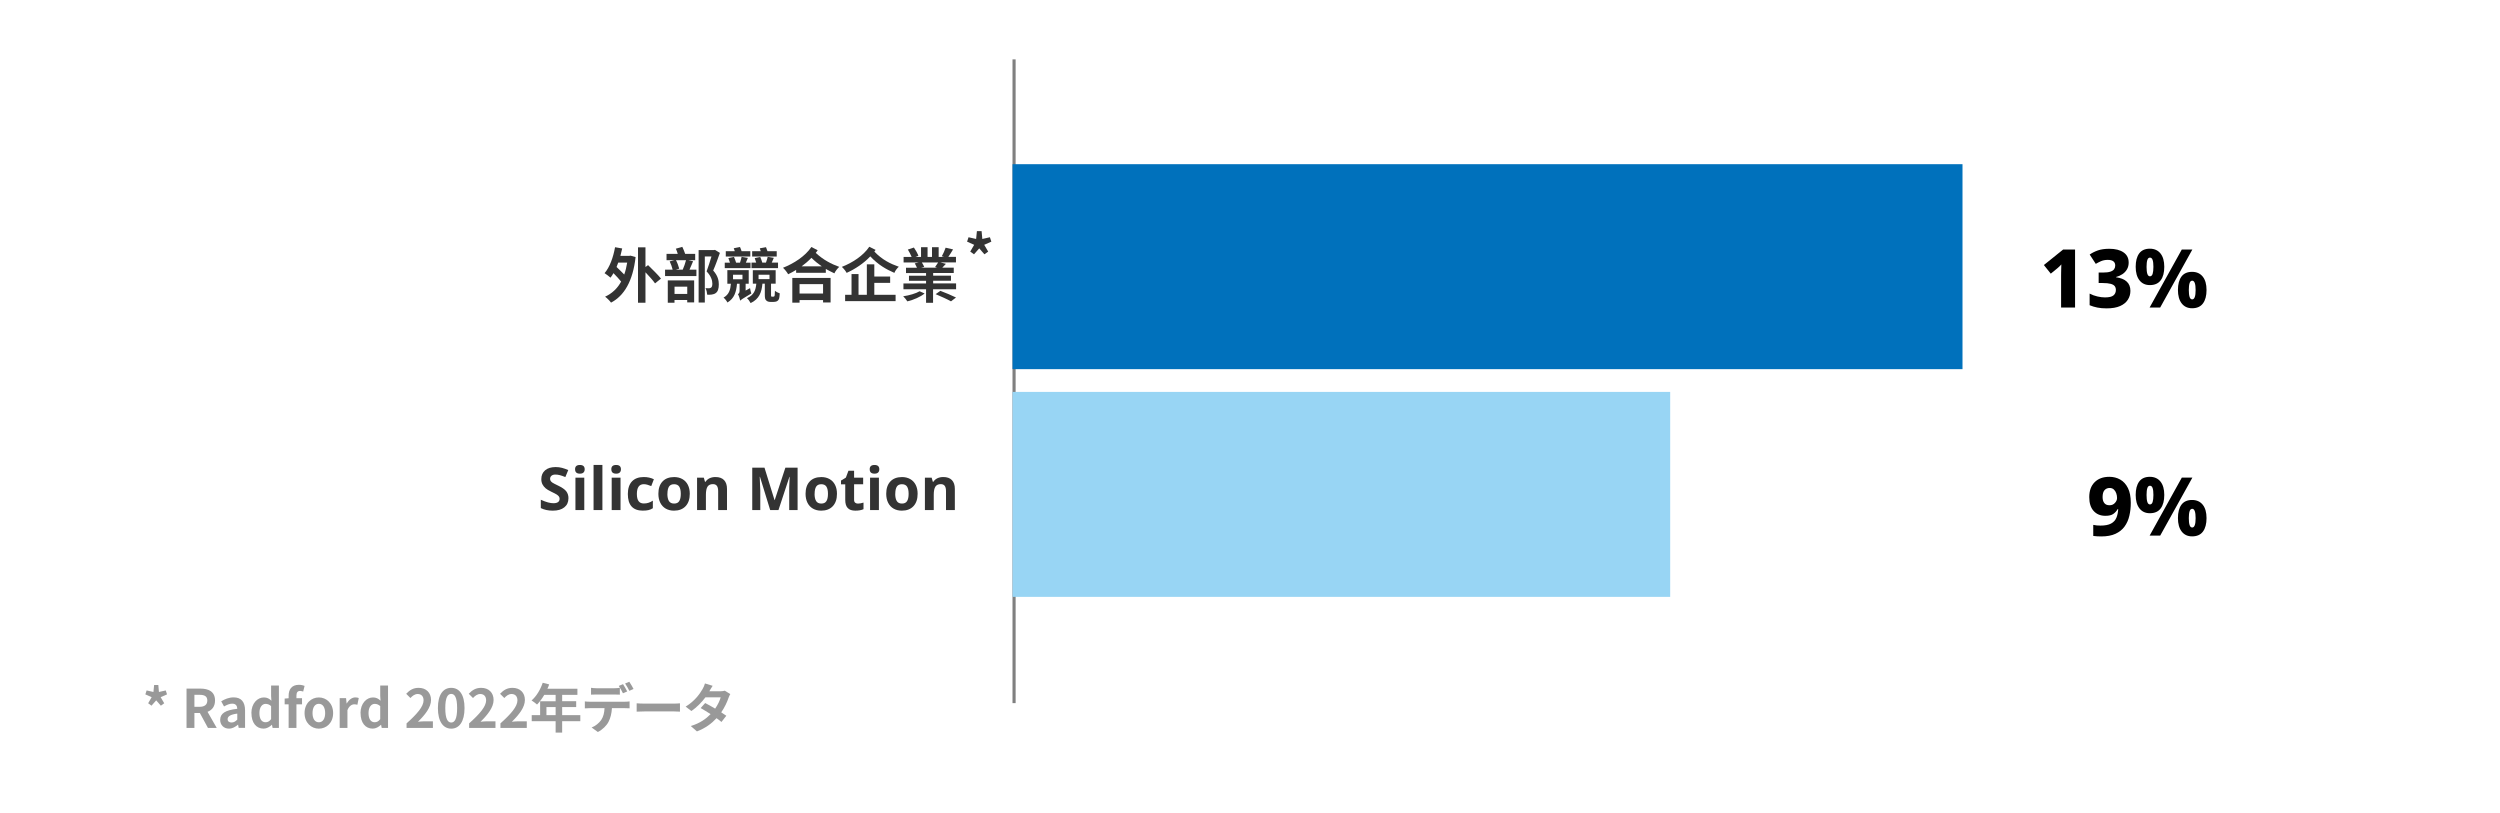
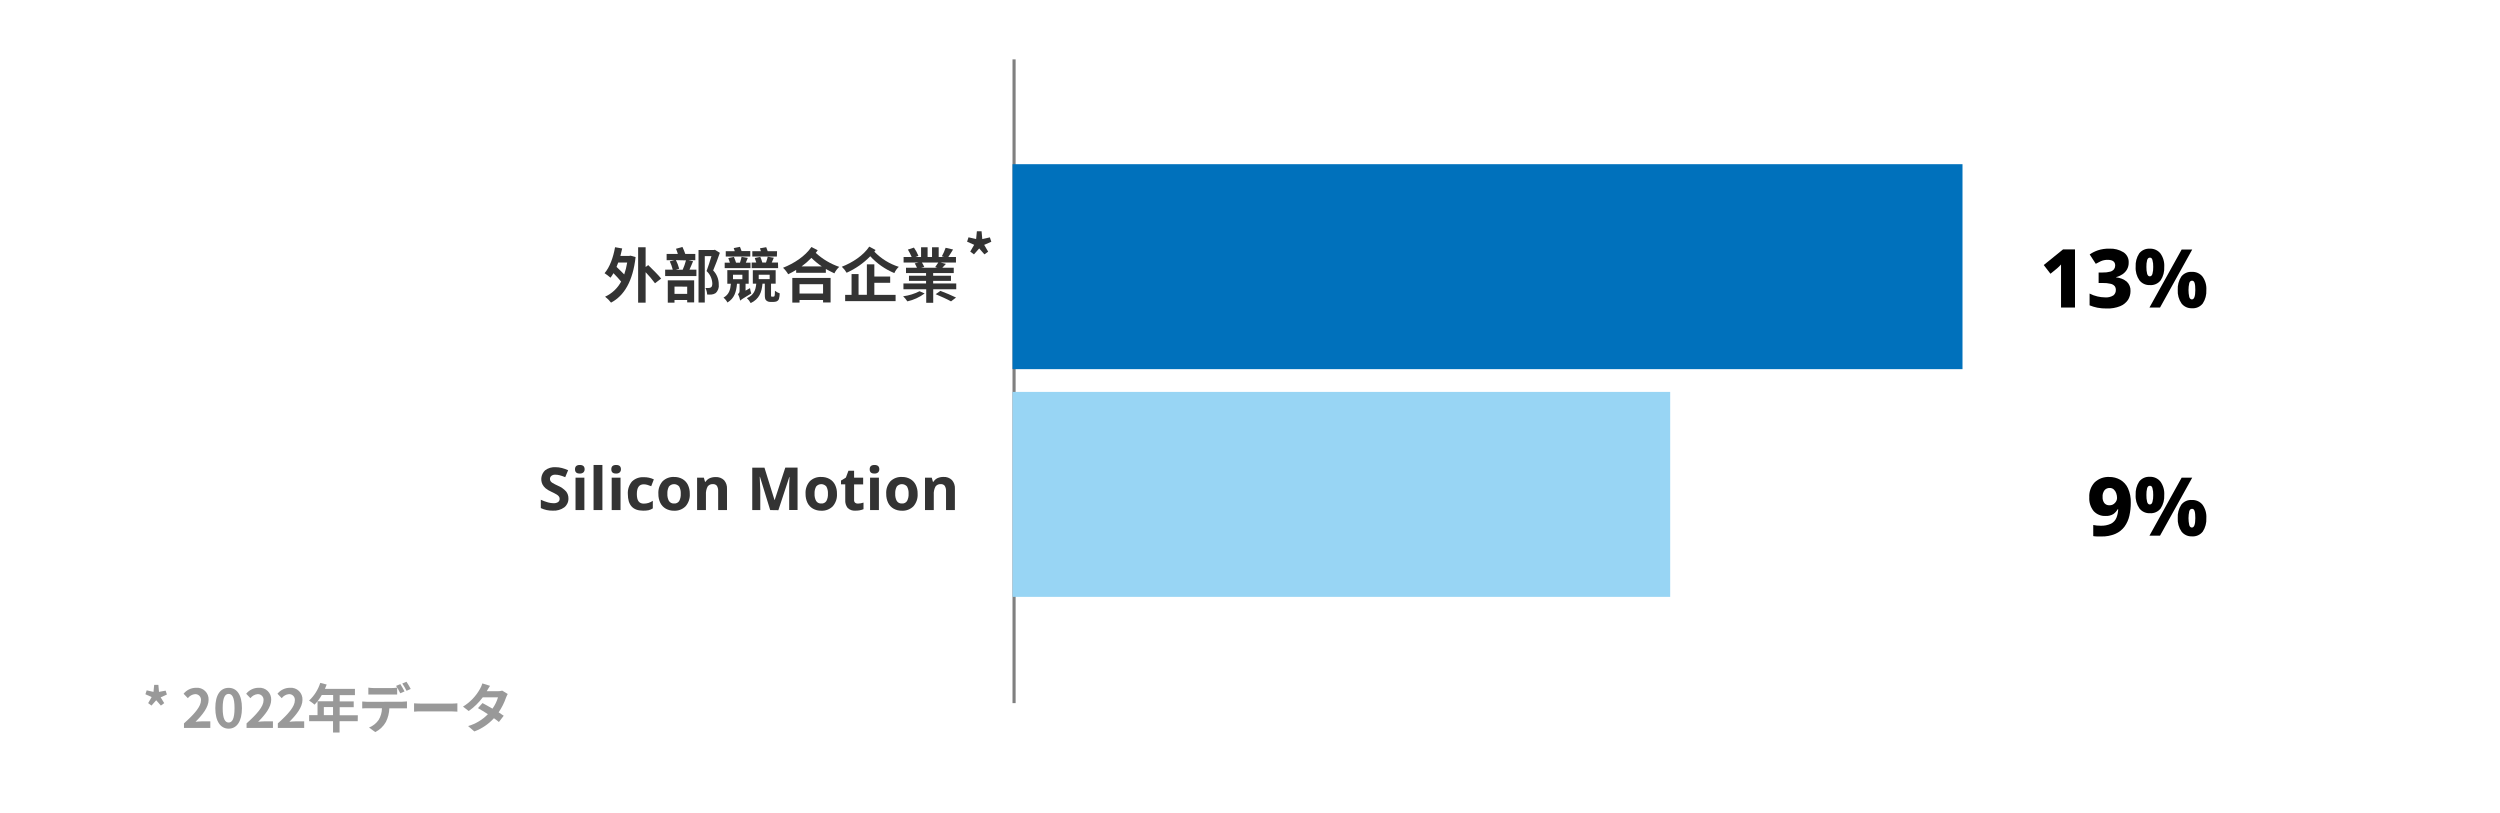
<svg xmlns="http://www.w3.org/2000/svg" viewBox="0 0 800 260">
  <defs>
-     <style>.cls-1{fill:#0071bc;}.cls-2{fill:#999;}.cls-3{fill:#98d5f4;}.cls-4{fill:#333;}.cls-5{fill:none;stroke:gray;stroke-miterlimit:10;}</style>
+     <style>.a{fill:none;stroke:gray;stroke-miterlimit:10;}.b{fill:#98d5f4;}.c{fill:#0071bc;}.d{fill:#333;}.e{fill:#999;}</style>
  </defs>
-   <g id="_2022">
-     <line class="cls-5" x1="324.5" y1="225" x2="324.5" y2="19" />
-     <g>
-       <rect class="cls-3" x="324.01" y="125.41" width="210.45" height="65.59" />
-       <rect class="cls-1" x="324.01" y="52.54" width="303.99" height="65.59" />
-     </g>
-   </g>
-   <g id="Numbers">
-     <g>
-       <path d="M664.02,98.41h-4.47v-10.01c0-.23,0-.56,.01-1.01,0-.45,.02-.93,.03-1.43,0-.5,.02-.95,.04-1.35-.14,.17-.33,.38-.57,.61-.24,.23-.47,.44-.68,.61l-2.13,1.74-2.21-2.76,6.16-4.96h3.82v18.56Z" />
-       <path d="M681.18,83.95c0,.87-.18,1.61-.55,2.24-.36,.62-.85,1.14-1.47,1.55s-1.3,.71-2.04,.9v.08c1.47,.19,2.61,.65,3.41,1.37,.8,.72,1.2,1.71,1.2,2.98,0,1.04-.27,1.99-.81,2.83-.54,.85-1.36,1.53-2.48,2.03s-2.56,.75-4.33,.75c-1.11,0-2.09-.09-2.95-.26s-1.69-.42-2.48-.75v-3.72c.8,.42,1.63,.72,2.5,.92,.87,.2,1.66,.3,2.39,.3,1.32,0,2.23-.21,2.74-.64,.51-.42,.77-1.01,.77-1.75,0-.47-.12-.87-.36-1.2-.24-.33-.67-.58-1.29-.75s-1.48-.26-2.59-.26h-1.27v-3.35h1.3c1.06,0,1.87-.1,2.44-.29,.57-.19,.97-.45,1.21-.79,.23-.34,.35-.72,.35-1.16,0-1.21-.8-1.82-2.39-1.82-.85,0-1.61,.16-2.28,.47s-1.18,.58-1.55,.81l-1.95-2.99c.75-.52,1.61-.96,2.6-1.31,.99-.35,2.22-.53,3.69-.53,1.91,0,3.42,.38,4.52,1.14,1.11,.76,1.66,1.84,1.66,3.22Z" />
-       <path d="M687.94,79.58c1.46,0,2.59,.51,3.41,1.52,.81,1.01,1.22,2.44,1.22,4.28s-.38,3.27-1.14,4.3c-.76,1.03-1.92,1.55-3.48,1.55-1.42,0-2.53-.52-3.33-1.55-.8-1.03-1.2-2.46-1.2-4.3s.37-3.26,1.12-4.28c.75-1.01,1.88-1.52,3.41-1.52Zm.05,2.86c-.4,0-.68,.25-.84,.75-.17,.5-.25,1.24-.25,2.21s.08,1.72,.25,2.24c.17,.52,.45,.78,.84,.78s.68-.26,.85-.78c.16-.52,.25-1.26,.25-2.24s-.08-1.71-.25-2.21c-.17-.5-.45-.75-.85-.75Zm13.57-2.6l-10.3,18.56h-3.38l10.3-18.56h3.38Zm-.1,7.15c1.46,0,2.59,.51,3.41,1.52,.81,1.01,1.22,2.44,1.22,4.28s-.38,3.27-1.14,4.3-1.92,1.55-3.48,1.55c-1.42,0-2.53-.52-3.33-1.55-.8-1.03-1.2-2.46-1.2-4.3s.37-3.26,1.12-4.28c.75-1.01,1.88-1.52,3.41-1.52Zm.05,2.83c-.4,0-.68,.26-.84,.78-.17,.52-.25,1.26-.25,2.21s.08,1.69,.25,2.21c.16,.52,.45,.78,.84,.78,.73,0,1.09-1,1.09-2.99s-.36-2.99-1.09-2.99Z" />
-     </g>
-     <g>
-       <path d="M681.85,160.88c0,1.47-.15,2.87-.46,4.17-.3,1.31-.82,2.46-1.53,3.44-.72,.99-1.69,1.76-2.91,2.33-1.22,.56-2.75,.84-4.59,.84-.36,0-.79-.01-1.29-.04-.49-.03-.91-.07-1.23-.12v-3.54c.71,.16,1.47,.23,2.29,.23,1.47,0,2.61-.22,3.42-.66,.81-.44,1.37-1.06,1.7-1.86s.52-1.72,.57-2.76h-.16c-.35,.61-.81,1.12-1.38,1.53-.57,.42-1.42,.62-2.55,.62-1.58,0-2.83-.52-3.77-1.56-.94-1.04-1.4-2.51-1.4-4.42,0-2.03,.57-3.62,1.72-4.77,1.14-1.15,2.71-1.73,4.71-1.73,1.28,0,2.44,.29,3.48,.88s1.86,1.5,2.47,2.72c.61,1.22,.91,2.78,.91,4.67Zm-6.76-4.73c-.68,0-1.22,.23-1.64,.7-.42,.47-.62,1.21-.62,2.21,0,.82,.18,1.46,.55,1.92,.36,.47,.92,.7,1.66,.7s1.29-.25,1.74-.74c.45-.49,.68-1.02,.68-1.57,0-.52-.09-1.03-.26-1.52s-.43-.9-.78-1.22c-.35-.32-.79-.48-1.33-.48Z" />
-       <path d="M687.94,152.58c1.46,0,2.59,.51,3.41,1.52,.81,1.01,1.22,2.44,1.22,4.28s-.38,3.27-1.14,4.3c-.76,1.03-1.92,1.55-3.48,1.55-1.42,0-2.53-.52-3.33-1.55-.8-1.03-1.2-2.46-1.2-4.3s.37-3.26,1.12-4.28c.75-1.01,1.88-1.52,3.41-1.52Zm.05,2.86c-.4,0-.68,.25-.84,.75-.17,.5-.25,1.24-.25,2.21s.08,1.72,.25,2.24c.17,.52,.45,.78,.84,.78s.68-.26,.85-.78c.16-.52,.25-1.26,.25-2.24s-.08-1.71-.25-2.21c-.17-.5-.45-.75-.85-.75Zm13.57-2.6l-10.3,18.56h-3.38l10.3-18.56h3.38Zm-.1,7.15c1.46,0,2.59,.51,3.41,1.52,.81,1.01,1.22,2.44,1.22,4.28s-.38,3.27-1.14,4.3-1.92,1.55-3.48,1.55c-1.42,0-2.53-.52-3.33-1.55-.8-1.03-1.2-2.46-1.2-4.3s.37-3.26,1.12-4.28c.75-1.01,1.88-1.52,3.41-1.52Zm.05,2.83c-.4,0-.68,.26-.84,.78-.17,.52-.25,1.26-.25,2.21s.08,1.69,.25,2.21c.16,.52,.45,.78,.84,.78,.73,0,1.09-1,1.09-2.99s-.36-2.99-1.09-2.99Z" />
-     </g>
-   </g>
-   <g id="Labels-JP">
-     <g>
-       <path class="cls-4" d="M201.78,81.81l1.61,.46c-.87,7.69-3.65,12.37-7.86,14.57-.38-.55-1.33-1.5-1.9-1.9,2.17-1.01,3.91-2.58,5.13-4.83-.63-.8-1.56-1.79-2.45-2.7-.3,.53-.63,1.03-.95,1.44-.4-.38-1.39-1.1-1.9-1.44,1.65-1.9,2.77-5.04,3.36-8.3l2.28,.4c-.17,.82-.36,1.6-.57,2.37h2.81l.44-.08Zm-3.95,2.22c-.17,.49-.34,.95-.53,1.41,.76,.74,1.71,1.62,2.45,2.41,.42-1.14,.72-2.41,.95-3.82h-2.87Zm11.78,6.65c-.63-.93-1.9-2.32-3.06-3.55v9.75h-2.39v-17.74h2.39v6.31l.83-.61c1.31,1.29,3.23,3.15,4.14,4.31l-1.92,1.54Z" />
-       <path class="cls-4" d="M221.79,83.6c-.4,.91-.78,1.9-1.16,2.7h2.22v2.05h-10.03v-2.05h2.43c-.19-.78-.55-1.86-.95-2.66l1.54-.38h-2.55v-2.03h3.59c-.15-.55-.38-1.14-.61-1.65l2.07-.59c.34,.7,.68,1.56,.91,2.24h3.21v2.03h-2.22l1.54,.34Zm-8.09,6.12h8.43v7.05h-2.22v-.76h-4.07v.86h-2.15v-7.14Zm2.15,2.01v2.32h4.07v-2.32h-4.07Zm.46-8.47c.46,.85,.85,1.97,1.04,2.72l-1.14,.32h2.26c.4-.89,.82-2.11,1.06-3.04h-3.23Zm14.06-2.34c-.65,1.82-1.42,4.01-2.15,5.64,1.52,1.71,1.8,3.21,1.8,4.45,0,1.37-.3,2.3-1.01,2.79-.34,.25-.76,.38-1.25,.46-.42,.06-.97,.08-1.46,.04-.04-.59-.21-1.48-.55-2.09,.42,.04,.8,.04,1.06,.04s.49-.06,.7-.19c.32-.19,.44-.66,.44-1.31,0-1.03-.4-2.39-1.84-3.91,.53-1.39,1.12-3.32,1.56-4.77h-2.13v14.74h-1.98v-16.78h4.9l.32-.08,1.58,.97Z" />
-       <path class="cls-4" d="M240.01,92.2c.08,.53,.27,1.33,.42,1.71-2.75,1.62-3.27,1.98-3.57,2.32l-.02-.15c-.13-.57-.42-1.48-.7-1.96,.3-.17,.53-.44,.53-1.12v-2.2h-.83c-.23,2.56-.82,4.67-3.06,6-.23-.47-.8-1.24-1.25-1.56,1.79-1.01,2.2-2.58,2.36-4.45h-1.14v-4.35h6.84v4.35h-.99v2.19l1.42-.78Zm.17-6.4h-8.26v-1.75h1.67c-.15-.49-.34-1.01-.51-1.46l1.79-.38c.25,.57,.51,1.25,.68,1.84h1.25c.19-.61,.42-1.31,.51-1.86l2.01,.34-.65,1.52h1.5v1.75Zm-.08-3.7h-7.85v-1.71h2.89c-.11-.34-.23-.67-.34-.95l2-.4c.19,.4,.36,.91,.51,1.35h2.79v1.71Zm-5.53,7.26h3.02v-1.44h-3.02v1.44Zm12.84,5.58c.11,0,.25-.02,.3-.06,.08-.04,.13-.15,.19-.38,.04-.25,.06-.78,.08-1.46,.34,.32,1.03,.67,1.54,.84-.04,.72-.13,1.52-.27,1.84s-.38,.57-.67,.7c-.27,.13-.72,.19-1.04,.19h-1.04c-.46,0-.99-.13-1.29-.46-.34-.3-.47-.68-.47-1.86v-3.51h-.76c-.27,2.74-.99,4.88-3.78,6.21-.23-.49-.76-1.23-1.18-1.58,2.28-.99,2.81-2.6,3-4.64h-1.12v-4.31h7.31v4.31h-1.48v3.57c0,.27,0,.42,.06,.51,.06,.06,.13,.08,.25,.08h.38Zm1.54-9.14h-8.47v-1.77h1.5c-.15-.49-.3-1.01-.47-1.44l1.77-.36c.25,.57,.49,1.24,.65,1.8h1.18c.21-.61,.44-1.31,.55-1.84l1.96,.32c-.23,.55-.46,1.04-.66,1.52h2.01v1.77Zm-.4-3.7h-7.86v-1.71h2.75c-.09-.32-.21-.65-.3-.93l1.98-.36c.17,.38,.34,.85,.47,1.29h2.96v1.71Zm-5.81,7.22h3.5v-1.41h-3.5v1.41Z" />
-       <path class="cls-4" d="M261.67,80.08c-.21,.28-.42,.57-.63,.84,2.43,2.26,4.96,3.55,7.52,4.48-.59,.53-1.25,1.37-1.56,2.07-.91-.44-1.84-.89-2.74-1.41v1.24h-9.5v-.93c-.84,.51-1.69,.99-2.55,1.39-.36-.65-1.03-1.5-1.65-2.07,3.5-1.39,7.09-3.69,9.08-6.65l2.01,1.04Zm-8.13,8.85h12.25v7.85h-2.41v-.76h-7.52v.84h-2.32v-7.92Zm2.32,1.99v3h7.52v-3h-7.52Zm7.1-5.7c-1.08-.74-2.18-1.61-3.3-2.72-.97,1.01-2.01,1.9-3.13,2.72h6.44Z" />
-       <path class="cls-4" d="M280.19,79.97c-.13,.17-.27,.36-.4,.53,2.49,2.62,5.13,3.91,7.83,4.86-.55,.47-1.16,1.27-1.42,1.96-2.62-1.14-5.13-2.53-7.71-5.28-2.11,2.24-4.81,4.03-7.56,5.28-.32-.59-.97-1.41-1.54-1.92,3.4-1.33,6.88-3.59,8.78-6.44l2.03,1.01Zm-.4,14.36h6.8v2.03h-16.15v-2.03h2.05v-6.63h2.24v6.63h2.66v-9.75h2.39v3.91h5.07v2.03h-5.07v3.8Z" />
-       <path class="cls-4" d="M295.88,93.91c-1.29,1.08-3.57,2.07-5.53,2.53-.29-.47-.87-1.22-1.33-1.63,1.9-.27,4.1-.91,5.26-1.61l1.6,.72Zm10.07-3.21v1.86h-7.37v4.33h-2.24v-4.33h-7.24v-1.86h7.24v-.84h-5.47v-1.63h5.47v-.85h-6.42v-1.71h3.5c-.17-.44-.46-.97-.7-1.39l1.27-.29h-4.84v-1.77h2.58c-.29-.72-.78-1.63-1.22-2.36l1.94-.65c.57,.8,1.2,1.94,1.44,2.66l-.91,.34h1.75v-3.1h2.09v3.1h1.42v-3.1h2.13v3.1h1.69l-.68-.21c.44-.76,.95-1.92,1.22-2.74l2.38,.55c-.53,.87-1.04,1.73-1.52,2.39h2.45v1.77h-5.01l1.79,.46c-.42,.46-.82,.87-1.16,1.22h3.67v1.71h-6.59v.85h5.7v1.63h-5.7v.84h7.37Zm-10.96-6.71c.3,.47,.61,1.03,.76,1.42l-1.03,.25h5.19l-.68-.21c.3-.44,.7-1.01,.97-1.46h-5.21Zm5.93,9.08c1.54,.57,3.78,1.52,5,2.13l-1.6,1.23c-1.1-.63-3.33-1.63-4.92-2.3l1.52-1.06Z" />
-       <path class="cls-4" d="M181.9,159.46c0,1.22-.44,2.19-1.32,2.89-.88,.71-2.11,1.06-3.68,1.06-1.45,0-2.73-.27-3.84-.82v-2.67c.92,.41,1.69,.7,2.32,.86,.63,.17,1.21,.25,1.74,.25,.63,0,1.11-.12,1.45-.36,.34-.24,.5-.6,.5-1.08,0-.27-.07-.5-.22-.71s-.37-.41-.65-.6c-.29-.19-.87-.5-1.76-.92-.83-.39-1.45-.76-1.86-1.12s-.75-.78-.99-1.25c-.25-.48-.37-1.03-.37-1.67,0-1.2,.41-2.14,1.22-2.83,.81-.69,1.94-1.03,3.37-1.03,.71,0,1.38,.08,2.02,.25,.64,.17,1.31,.4,2.01,.71l-.93,2.24c-.72-.3-1.32-.5-1.79-.62-.47-.12-.94-.18-1.4-.18-.54,0-.96,.13-1.25,.38-.29,.25-.44,.58-.44,.99,0,.25,.06,.47,.18,.66,.12,.19,.3,.37,.56,.55,.26,.18,.86,.49,1.82,.95,1.27,.61,2.14,1.21,2.61,1.82,.47,.61,.71,1.36,.71,2.24Z" />
-       <path class="cls-4" d="M184.02,150.17c0-.92,.51-1.38,1.54-1.38s1.54,.46,1.54,1.38c0,.44-.13,.78-.38,1.03s-.64,.37-1.15,.37c-1.03,0-1.54-.46-1.54-1.39Zm2.95,13.05h-2.83v-10.37h2.83v10.37Z" />
-       <path class="cls-4" d="M192.77,163.22h-2.83v-14.44h2.83v14.44Z" />
-       <path class="cls-4" d="M195.62,150.17c0-.92,.51-1.38,1.54-1.38s1.54,.46,1.54,1.38c0,.44-.13,.78-.38,1.03s-.64,.37-1.15,.37c-1.03,0-1.54-.46-1.54-1.39Zm2.95,13.05h-2.83v-10.37h2.83v10.37Z" />
-       <path class="cls-4" d="M205.75,163.41c-3.23,0-4.84-1.77-4.84-5.32,0-1.76,.44-3.11,1.32-4.04,.88-.93,2.14-1.4,3.78-1.4,1.2,0,2.28,.24,3.23,.71l-.84,2.19c-.45-.18-.86-.33-1.24-.44-.38-.11-.77-.17-1.15-.17-1.47,0-2.21,1.04-2.21,3.13s.74,3.04,2.21,3.04c.54,0,1.05-.07,1.51-.22s.93-.37,1.39-.68v2.42c-.46,.29-.92,.49-1.39,.6-.47,.11-1.06,.17-1.77,.17Z" />
-       <path class="cls-4" d="M220.73,158.02c0,1.69-.45,3.01-1.34,3.96-.89,.95-2.13,1.43-3.72,1.43-1,0-1.87-.22-2.63-.65-.76-.44-1.34-1.06-1.75-1.88s-.61-1.77-.61-2.86c0-1.7,.44-3.01,1.33-3.95,.88-.94,2.13-1.41,3.73-1.41,1,0,1.87,.22,2.63,.65,.76,.43,1.34,1.05,1.75,1.86,.41,.81,.61,1.76,.61,2.85Zm-7.17,0c0,1.03,.17,1.8,.51,2.33s.89,.79,1.65,.79,1.3-.26,1.63-.78c.33-.52,.5-1.3,.5-2.33s-.17-1.8-.5-2.31-.88-.77-1.64-.77-1.3,.25-1.63,.76c-.33,.51-.5,1.28-.5,2.32Z" />
-       <path class="cls-4" d="M232.64,163.22h-2.83v-6.06c0-.75-.13-1.31-.4-1.68s-.69-.56-1.27-.56c-.79,0-1.36,.26-1.72,.79-.35,.53-.53,1.41-.53,2.63v4.88h-2.83v-10.37h2.16l.38,1.33h.16c.32-.5,.75-.88,1.3-1.14s1.18-.39,1.89-.39c1.21,0,2.12,.33,2.75,.98,.62,.65,.94,1.59,.94,2.83v6.76Z" />
-       <path class="cls-4" d="M246.46,163.22l-3.27-10.64h-.08c.12,2.17,.18,3.61,.18,4.33v6.31h-2.57v-13.56h3.92l3.21,10.37h.06l3.41-10.37h3.91v13.56h-2.68v-6.42c0-.3,0-.65,.01-1.05,0-.4,.05-1.45,.13-3.15h-.08l-3.5,10.62h-2.63Z" />
-       <path class="cls-4" d="M267.83,158.02c0,1.69-.45,3.01-1.34,3.96-.89,.95-2.13,1.43-3.72,1.43-1,0-1.87-.22-2.63-.65-.76-.44-1.34-1.06-1.75-1.88s-.61-1.77-.61-2.86c0-1.7,.44-3.01,1.33-3.95,.88-.94,2.13-1.41,3.73-1.41,1,0,1.87,.22,2.63,.65,.76,.43,1.34,1.05,1.75,1.86,.41,.81,.61,1.76,.61,2.85Zm-7.17,0c0,1.03,.17,1.8,.51,2.33s.89,.79,1.65,.79,1.3-.26,1.63-.78c.33-.52,.5-1.3,.5-2.33s-.17-1.8-.5-2.31-.88-.77-1.64-.77-1.3,.25-1.63,.76c-.33,.51-.5,1.28-.5,2.32Z" />
-       <path class="cls-4" d="M274.54,161.15c.5,0,1.09-.11,1.78-.32v2.11c-.71,.32-1.57,.47-2.6,.47-1.13,0-1.96-.29-2.47-.86-.52-.57-.77-1.43-.77-2.57v-5h-1.36v-1.2l1.56-.95,.82-2.19h1.81v2.21h2.9v2.12h-2.9v5c0,.4,.11,.7,.34,.89,.23,.19,.52,.29,.89,.29Z" />
-       <path class="cls-4" d="M278.3,150.17c0-.92,.51-1.38,1.54-1.38s1.54,.46,1.54,1.38c0,.44-.13,.78-.38,1.03s-.64,.37-1.15,.37c-1.03,0-1.54-.46-1.54-1.39Zm2.95,13.05h-2.83v-10.37h2.83v10.37Z" />
-       <path class="cls-4" d="M293.64,158.02c0,1.69-.45,3.01-1.34,3.96-.89,.95-2.13,1.43-3.72,1.43-1,0-1.87-.22-2.63-.65-.76-.44-1.34-1.06-1.75-1.88s-.61-1.77-.61-2.86c0-1.7,.44-3.01,1.33-3.95,.88-.94,2.13-1.41,3.73-1.41,1,0,1.87,.22,2.63,.65,.76,.43,1.34,1.05,1.75,1.86,.41,.81,.61,1.76,.61,2.85Zm-7.17,0c0,1.03,.17,1.8,.51,2.33s.89,.79,1.65,.79,1.3-.26,1.63-.78c.33-.52,.5-1.3,.5-2.33s-.17-1.8-.5-2.31-.88-.77-1.64-.77-1.3,.25-1.63,.76c-.33,.51-.5,1.28-.5,2.32Z" />
-       <path class="cls-4" d="M305.55,163.22h-2.83v-6.06c0-.75-.13-1.31-.4-1.68s-.69-.56-1.27-.56c-.79,0-1.36,.26-1.72,.79-.35,.53-.53,1.41-.53,2.63v4.88h-2.83v-10.37h2.16l.38,1.33h.16c.32-.5,.75-.88,1.3-1.14s1.18-.39,1.89-.39c1.21,0,2.12,.33,2.75,.98,.62,.65,.94,1.59,.94,2.83v6.76Z" />
-     </g>
-     <path class="cls-4" d="M310.48,80.51l1.25-2.17-2.26-1.01,.46-1.41,2.43,.55,.25-2.51h1.5l.23,2.51,2.43-.55,.46,1.41-2.28,1.01,1.27,2.17-1.2,.87-1.67-1.9-1.67,1.9-1.2-.87Z" />
-     <g>
-       <path class="cls-2" d="M47.41,225.04l1.12-1.94-2.02-.9,.41-1.26,2.18,.49,.22-2.24h1.34l.2,2.24,2.18-.49,.41,1.26-2.04,.9,1.14,1.94-1.07,.78-1.5-1.7-1.5,1.7-1.07-.78Z" />
-       <path class="cls-2" d="M66.54,232.93l-2.58-4.76h-1.75v4.76h-2.52v-12.58h4.39c2.63,0,4.73,.92,4.73,3.81,0,1.89-.95,3.06-2.4,3.62l2.94,5.15h-2.8Zm-4.33-6.75h1.63c1.62,0,2.5-.68,2.5-2.02s-.88-1.82-2.5-1.82h-1.63v3.84Z" />
-       <path class="cls-2" d="M70.46,230.34c0-2.04,1.65-3.11,5.47-3.52-.03-.93-.44-1.65-1.62-1.65-.88,0-1.73,.39-2.62,.9l-.9-1.65c1.12-.7,2.48-1.26,3.98-1.26,2.41,0,3.65,1.44,3.65,4.2v5.56h-2.04l-.19-1.02h-.05c-.83,.71-1.79,1.26-2.87,1.26-1.7,0-2.82-1.21-2.82-2.82Zm5.47-.07v-1.92c-2.31,.31-3.09,.93-3.09,1.78,0,.75,.53,1.07,1.26,1.07s1.24-.34,1.84-.93Z" />
-       <path class="cls-2" d="M80.44,228.19c0-3.11,1.94-5.01,4-5.01,1.07,0,1.73,.41,2.41,1.04l-.1-1.5v-3.35h2.5v13.56h-2.02l-.2-.99h-.05c-.7,.68-1.65,1.22-2.63,1.22-2.36,0-3.89-1.87-3.89-4.98Zm6.31,1.94v-4.18c-.58-.53-1.17-.71-1.77-.71-1.07,0-1.97,1.02-1.97,2.92s.71,2.96,1.97,2.96c.66,0,1.22-.27,1.77-.99Z" />
-       <path class="cls-2" d="M97.02,221.3c-.32-.12-.7-.2-1-.2-.75,0-1.16,.44-1.16,1.5v.82h1.79v1.97h-1.79v7.55h-2.5v-7.55h-1.27v-1.85l1.27-.1v-.78c0-1.99,.92-3.52,3.31-3.52,.73,0,1.38,.17,1.8,.34l-.46,1.84Z" />
-       <path class="cls-2" d="M97.46,228.19c0-3.18,2.19-5.01,4.57-5.01s4.57,1.84,4.57,5.01-2.19,4.98-4.57,4.98-4.57-1.84-4.57-4.98Zm6.59,0c0-1.8-.73-2.97-2.02-2.97s-2.02,1.17-2.02,2.97,.73,2.94,2.02,2.94,2.02-1.16,2.02-2.94Z" />
-       <path class="cls-2" d="M108.7,223.41h2.04l.17,1.68h.07c.7-1.24,1.72-1.92,2.7-1.92,.53,0,.83,.08,1.12,.2l-.44,2.16c-.32-.1-.59-.15-.99-.15-.75,0-1.65,.49-2.19,1.87v5.68h-2.48v-9.52Z" />
-       <path class="cls-2" d="M115.36,228.19c0-3.11,1.94-5.01,4-5.01,1.07,0,1.73,.41,2.41,1.04l-.1-1.5v-3.35h2.5v13.56h-2.02l-.2-.99h-.05c-.7,.68-1.65,1.22-2.63,1.22-2.36,0-3.89-1.87-3.89-4.98Zm6.31,1.94v-4.18c-.58-.53-1.17-.71-1.77-.71-1.07,0-1.97,1.02-1.97,2.92s.71,2.96,1.97,2.96c.66,0,1.22-.27,1.77-.99Z" />
-       <path class="cls-2" d="M130.1,231.48c3.42-3.06,5.44-5.42,5.44-7.36,0-1.28-.7-2.04-1.89-2.04-.92,0-1.68,.59-2.31,1.29l-1.36-1.36c1.16-1.22,2.28-1.9,3.99-1.9,2.38,0,3.96,1.53,3.96,3.88s-1.89,4.73-4.18,6.97c.63-.07,1.46-.14,2.04-.14h2.74v2.11h-8.43v-1.45Z" />
-       <path class="cls-2" d="M140.13,226.59c0-4.35,1.7-6.48,4.27-6.48s4.25,2.14,4.25,6.48-1.7,6.58-4.25,6.58-4.27-2.24-4.27-6.58Zm6.15,0c0-3.52-.82-4.54-1.89-4.54s-1.9,1.02-1.9,4.54,.82,4.62,1.9,4.62,1.89-1.09,1.89-4.62Z" />
-       <path class="cls-2" d="M150.12,231.48c3.42-3.06,5.44-5.42,5.44-7.36,0-1.28-.7-2.04-1.89-2.04-.92,0-1.68,.59-2.31,1.29l-1.36-1.36c1.16-1.22,2.28-1.9,3.99-1.9,2.38,0,3.96,1.53,3.96,3.88s-1.89,4.73-4.18,6.97c.63-.07,1.46-.14,2.04-.14h2.74v2.11h-8.43v-1.45Z" />
-       <path class="cls-2" d="M160.14,231.48c3.42-3.06,5.44-5.42,5.44-7.36,0-1.28-.7-2.04-1.89-2.04-.92,0-1.68,.59-2.31,1.29l-1.36-1.36c1.16-1.22,2.28-1.9,3.99-1.9,2.38,0,3.96,1.53,3.96,3.88s-1.89,4.73-4.18,6.97c.63-.07,1.46-.14,2.04-.14h2.74v2.11h-8.43v-1.45Z" />
-       <path class="cls-2" d="M185.7,230.79h-5.81v3.64h-2.09v-3.64h-7.65v-1.94h2.69v-4.45h4.96v-2.04h-3.64c-.7,1.21-1.51,2.29-2.31,3.09-.39-.34-1.26-1.02-1.75-1.31,1.53-1.29,2.84-3.47,3.57-5.66l2.06,.53c-.15,.48-.34,.94-.56,1.39h9.6v1.95h-4.88v2.04h4.49v1.87h-4.49v2.58h5.81v1.94Zm-7.9-1.94v-2.58h-2.94v2.58h2.94Z" />
-       <path class="cls-2" d="M199.92,224.55c.36,0,1.11-.03,1.55-.1v2.21c-.42-.03-1.07-.05-1.55-.05h-4.1c-.1,1.75-.48,3.18-1.09,4.37-.59,1.17-1.9,2.5-3.42,3.26l-1.99-1.44c1.21-.46,2.4-1.43,3.08-2.43,.7-1.05,.99-2.33,1.05-3.76h-4.67c-.49,0-1.16,.03-1.63,.07v-2.23c.51,.07,1.11,.1,1.63,.1h11.13Zm-8.97-2.31c-.58,0-1.31,.02-1.82,.05v-2.19c.54,.08,1.24,.14,1.82,.14h5.56c.58,0,1.26-.05,1.84-.14v2.19c-.58-.03-1.24-.05-1.84-.05h-5.56Zm8.4-.39c-.36-.7-.88-1.7-1.34-2.36l1.36-.56c.42,.63,1.02,1.7,1.34,2.33l-1.36,.59Zm2.04-.78c-.36-.71-.9-1.7-1.36-2.35l1.34-.56c.44,.65,1.07,1.72,1.36,2.31l-1.34,.59Z" />
-       <path class="cls-2" d="M203.73,225.06c.61,.05,1.85,.1,2.74,.1h9.13c.78,0,1.55-.07,1.99-.1v2.67c-.41-.02-1.27-.08-1.99-.08h-9.13c-.97,0-2.11,.03-2.74,.08v-2.67Z" />
-       <path class="cls-2" d="M233.7,222.08c-.19,.32-.41,.78-.56,1.21-.44,1.31-1.22,3.03-2.35,4.66,.63,.39,1.21,.78,1.63,1.09l-1.55,1.99c-.41-.36-.95-.77-1.58-1.21-1.51,1.65-3.52,3.18-6.27,4.23l-1.97-1.72c3.01-.92,4.93-2.36,6.34-3.81-1.16-.75-2.31-1.45-3.18-1.94l1.44-1.61c.9,.46,2.06,1.1,3.2,1.79,.83-1.21,1.51-2.6,1.77-3.62h-4.88c-1.19,1.58-2.77,3.21-4.49,4.39l-1.84-1.41c2.99-1.84,4.57-4.16,5.42-5.64,.25-.41,.61-1.19,.76-1.78l2.46,.76c-.41,.59-.85,1.38-1.05,1.73l-.02,.02h3.48c.53,0,1.11-.07,1.48-.19l1.73,1.07Z" />
-     </g>
-   </g>
+   <line class="a" x1="324.5" y1="225" x2="324.5" y2="19" />
+   <rect class="b" x="324.01" y="125.41" width="210.45" height="65.59" />
+   <rect class="c" x="324.01" y="52.54" width="303.99" height="65.59" />
+   <path d="M664,98.41h-4.47v-10c0-.23,0-.56,0-1s0-.92,0-1.42,0-1,0-1.36a5,5,0,0,1-.57.61c-.24.24-.47.44-.67.62l-2.14,1.74L654,84.81l6.17-5H664Z" />
+   <path d="M681.18,84a4.33,4.33,0,0,1-.55,2.24,4.63,4.63,0,0,1-1.47,1.55,6.69,6.69,0,0,1-2,.89v.08a6.17,6.17,0,0,1,3.41,1.37,3.81,3.81,0,0,1,1.19,3,5.27,5.27,0,0,1-.8,2.84,5.56,5.56,0,0,1-2.49,2,10.63,10.63,0,0,1-4.32.75,15.37,15.37,0,0,1-3-.26,14.19,14.19,0,0,1-2.48-.75V93.94a10.73,10.73,0,0,0,2.5.92,10.62,10.62,0,0,0,2.39.3,4.35,4.35,0,0,0,2.74-.64,2.16,2.16,0,0,0,.77-1.75,2,2,0,0,0-.36-1.2,2.35,2.35,0,0,0-1.29-.75,9.77,9.77,0,0,0-2.59-.26h-1.27V87.2h1.3a8.15,8.15,0,0,0,2.44-.28,2.28,2.28,0,0,0,1.21-.8,2,2,0,0,0,.35-1.15c0-1.22-.8-1.82-2.39-1.82a5.22,5.22,0,0,0-2.28.47,16.89,16.89,0,0,0-1.54.8l-1.95-3a10.72,10.72,0,0,1,2.6-1.31,10.89,10.89,0,0,1,3.69-.54,7.87,7.87,0,0,1,4.52,1.15A3.69,3.69,0,0,1,681.18,84Z" />
+   <path d="M687.94,79.58a4.1,4.1,0,0,1,3.4,1.53,6.62,6.62,0,0,1,1.22,4.27,7.15,7.15,0,0,1-1.14,4.31,4,4,0,0,1-3.48,1.54,4,4,0,0,1-3.33-1.54,6.88,6.88,0,0,1-1.2-4.31,7.13,7.13,0,0,1,1.12-4.27A4,4,0,0,1,687.94,79.58Zm0,2.87c-.4,0-.68.25-.85.75a7.71,7.71,0,0,0-.24,2.21,8,8,0,0,0,.24,2.23c.17.53.45.79.85.79s.68-.26.84-.79a7.55,7.55,0,0,0,.25-2.23,7.31,7.31,0,0,0-.25-2.21Q688.59,82.45,688,82.45Zm13.57-2.6-10.3,18.56h-3.38l10.3-18.56Zm-.1,7.15a4.1,4.1,0,0,1,3.4,1.52,6.62,6.62,0,0,1,1.22,4.27,7.17,7.17,0,0,1-1.14,4.31,4,4,0,0,1-3.48,1.54,4,4,0,0,1-3.33-1.54,6.9,6.9,0,0,1-1.2-4.31,7.13,7.13,0,0,1,1.12-4.27A3.94,3.94,0,0,1,701.46,87Zm0,2.83c-.4,0-.68.26-.85.78a10.3,10.3,0,0,0,0,4.42c.17.52.45.78.85.78.73,0,1.09-1,1.09-3S702.24,89.83,701.51,89.83Z" />
+   <path d="M681.85,160.88a18.64,18.64,0,0,1-.45,4.17,9.51,9.51,0,0,1-1.54,3.45,7.24,7.24,0,0,1-2.91,2.32,10.84,10.84,0,0,1-4.59.85c-.36,0-.79,0-1.28,0s-.91-.07-1.24-.12V168a11,11,0,0,0,2.29.23,7.26,7.26,0,0,0,3.42-.66,3.7,3.7,0,0,0,1.7-1.86,8.25,8.25,0,0,0,.57-2.76h-.15a5,5,0,0,1-1.38,1.54,4.36,4.36,0,0,1-2.55.62,4.82,4.82,0,0,1-3.77-1.56,6.4,6.4,0,0,1-1.4-4.42,6.48,6.48,0,0,1,1.71-4.77,6.37,6.37,0,0,1,4.71-1.73,6.93,6.93,0,0,1,3.48.89,6.06,6.06,0,0,1,2.47,2.71A10.44,10.44,0,0,1,681.85,160.88Zm-6.76-4.73a2.06,2.06,0,0,0-1.63.7,3.24,3.24,0,0,0-.63,2.21,3,3,0,0,0,.55,1.92,2,2,0,0,0,1.66.71,2.23,2.23,0,0,0,1.74-.75,2.29,2.29,0,0,0,.68-1.57,4.62,4.62,0,0,0-.26-1.52,2.92,2.92,0,0,0-.78-1.22A1.89,1.89,0,0,0,675.09,156.15Z" />
+   <path d="M687.94,152.58a4.1,4.1,0,0,1,3.4,1.53,6.62,6.62,0,0,1,1.22,4.27,7.15,7.15,0,0,1-1.14,4.31,4,4,0,0,1-3.48,1.54,4,4,0,0,1-3.33-1.54,6.88,6.88,0,0,1-1.2-4.31,7.13,7.13,0,0,1,1.12-4.27A4,4,0,0,1,687.94,152.58Zm0,2.87c-.4,0-.68.25-.85.75a7.71,7.71,0,0,0-.24,2.21,8,8,0,0,0,.24,2.23c.17.53.45.79.85.79s.68-.26.84-.79a7.55,7.55,0,0,0,.25-2.23,7.31,7.31,0,0,0-.25-2.21Q688.59,155.45,688,155.45Zm13.57-2.6-10.3,18.56h-3.38l10.3-18.56Zm-.1,7.15a4.1,4.1,0,0,1,3.4,1.52,6.62,6.62,0,0,1,1.22,4.27,7.17,7.17,0,0,1-1.14,4.31,4,4,0,0,1-3.48,1.54,4,4,0,0,1-3.33-1.54,6.9,6.9,0,0,1-1.2-4.31,7.13,7.13,0,0,1,1.12-4.27A3.94,3.94,0,0,1,701.46,160Zm0,2.83c-.4,0-.68.26-.85.78a10.3,10.3,0,0,0,0,4.42c.17.52.45.78.85.78.73,0,1.09-1,1.09-3S702.24,162.83,701.51,162.83Z" />
+   <path class="d" d="M201.78,81.81l1.61.46c-.87,7.69-3.64,12.36-7.86,14.57a10.05,10.05,0,0,0-1.9-1.9,11,11,0,0,0,5.13-4.83c-.63-.79-1.56-1.78-2.45-2.69a14.39,14.39,0,0,1-.95,1.44,19.28,19.28,0,0,0-1.9-1.44c1.65-1.9,2.77-5,3.36-8.31l2.28.4c-.17.82-.36,1.6-.57,2.38h2.81ZM197.83,84c-.17.5-.35,1-.54,1.41.76.74,1.71,1.61,2.46,2.41A21.54,21.54,0,0,0,200.7,84Zm11.77,6.65a34.9,34.9,0,0,0-3-3.55v9.75h-2.4V79.13h2.4v6.31l.83-.61c1.31,1.29,3.23,3.16,4.14,4.31Z" />
+   <path class="d" d="M221.79,83.6c-.4.91-.78,1.9-1.16,2.69h2.22v2.06h-10V86.29h2.43a14.2,14.2,0,0,0-.95-2.66l1.54-.37h-2.55v-2h3.59a13,13,0,0,0-.6-1.65l2.07-.59a20.66,20.66,0,0,1,.91,2.24h3.21v2h-2.22Zm-8.1,6.11h8.44v7.05H219.9V96h-4.06v.86h-2.15Zm2.15,2v2.32h4.06V91.73Zm.45-8.47A13.28,13.28,0,0,1,217.34,86l-1.14.32h2.26a20.94,20.94,0,0,0,1.06-3Zm14.06-2.34c-.64,1.82-1.42,4-2.14,5.64A6.32,6.32,0,0,1,230,91a3.18,3.18,0,0,1-1,2.79,2.71,2.71,0,0,1-1.25.45,7,7,0,0,1-1.46,0,5.51,5.51,0,0,0-.55-2.09c.41,0,.79,0,1.06,0a1.27,1.27,0,0,0,.7-.19c.33-.19.44-.66.44-1.31a5.72,5.72,0,0,0-1.84-3.91c.53-1.39,1.12-3.33,1.56-4.77h-2.13V96.8h-2V80h4.9l.33-.08Z" />
+   <path class="d" d="M240,92.2a9.13,9.13,0,0,0,.41,1.71c-2.75,1.62-3.26,2-3.57,2.32l0-.15a8,8,0,0,0-.7-2c.3-.17.53-.43.53-1.12V90.8h-.83c-.23,2.56-.82,4.67-3.06,6a5.07,5.07,0,0,0-1.26-1.56c1.79-1,2.21-2.58,2.36-4.44h-1.14V86.45h6.84V90.8h-1V93Zm.17-6.4h-8.27V84.05h1.67c-.15-.49-.34-1-.51-1.46l1.79-.38a17.68,17.68,0,0,1,.68,1.84h1.26a16.85,16.85,0,0,0,.51-1.86l2,.34-.64,1.52h1.5Zm-.08-3.7h-7.85V80.39h2.89c-.11-.35-.22-.67-.34-1l2-.4a13.47,13.47,0,0,1,.51,1.35h2.79Zm-5.53,7.25h3V87.91h-3Zm12.85,5.59a.64.64,0,0,0,.3-.06c.07,0,.13-.15.19-.38s.06-.78.08-1.46a5,5,0,0,0,1.53.84,7.36,7.36,0,0,1-.26,1.84,1.35,1.35,0,0,1-.67.7,2.71,2.71,0,0,1-1,.19H246.5a1.81,1.81,0,0,1-1.29-.46c-.34-.3-.47-.68-.47-1.86V90.78H244c-.27,2.73-1,4.88-3.78,6.21A5.54,5.54,0,0,0,239,95.41c2.28-1,2.81-2.6,3-4.63H240.9V86.47h7.31v4.31h-1.48v3.57a1,1,0,0,0,.06.51.3.3,0,0,0,.25.08ZM249,85.8h-8.47V84H242c-.15-.49-.3-1-.47-1.44l1.76-.36a13,13,0,0,1,.65,1.8h1.18a18.56,18.56,0,0,0,.55-1.84l1.95.32c-.22.56-.45,1-.66,1.52h2Zm-.4-3.7h-7.86V80.39h2.75c-.09-.33-.2-.65-.3-.93l2-.36a10.21,10.21,0,0,1,.47,1.29h3Zm-5.81,7.22h3.5V87.91h-3.5Z" />
+   <path class="d" d="M261.67,80.08l-.63.84a21.3,21.3,0,0,0,7.52,4.48A6.93,6.93,0,0,0,267,87.47c-.91-.43-1.84-.89-2.73-1.4V87.3h-9.5v-.93a26.5,26.5,0,0,1-2.55,1.39,9,9,0,0,0-1.65-2.07c3.5-1.39,7.09-3.69,9.08-6.65Zm-8.13,8.86h12.25v7.84h-2.41V96h-7.53v.84h-2.31Zm2.31,2v3h7.53v-3Zm7.11-5.7a23.49,23.49,0,0,1-3.31-2.72,23.75,23.75,0,0,1-3.13,2.72Z" />
+   <path class="d" d="M280.19,80l-.4.53a18.74,18.74,0,0,0,7.83,4.86,5.77,5.77,0,0,0-1.43,2A21.69,21.69,0,0,1,278.48,82a24.28,24.28,0,0,1-7.56,5.28,8.49,8.49,0,0,0-1.54-1.92c3.4-1.33,6.88-3.59,8.78-6.44Zm-.4,14.36h6.8v2H270.45v-2h2.05V87.7h2.24v6.63h2.66V84.58h2.39V88.5h5.07v2h-5.07Z" />
+   <path class="d" d="M295.88,93.91a14.63,14.63,0,0,1-5.52,2.53A8.8,8.8,0,0,0,289,94.81a16.08,16.08,0,0,0,5.26-1.62ZM306,90.7v1.86h-7.37V96.9h-2.24V92.56H289.1V90.7h7.24v-.83h-5.47V88.23h5.47v-.85h-6.42V85.67h3.5a10.12,10.12,0,0,0-.71-1.39L294,84h-4.85V82.23h2.58a17,17,0,0,0-1.21-2.36l1.94-.64a12.54,12.54,0,0,1,1.44,2.66l-.91.34h1.75v-3.1h2.09v3.1h1.42v-3.1h2.13v3.1h1.69l-.68-.21a17,17,0,0,0,1.21-2.73l2.38.55c-.54.87-1.05,1.72-1.52,2.39h2.45V84h-5l1.79.45c-.42.46-.82.88-1.16,1.22h3.66v1.71h-6.59v.85h5.7v1.64h-5.7v.83ZM295,84a8,8,0,0,1,.76,1.42l-1,.25h5.18l-.68-.21c.3-.44.7-1,1-1.46Zm5.93,9.08c1.54.57,3.78,1.52,5,2.13l-1.6,1.23c-1.1-.63-3.32-1.63-4.92-2.3Z" />
+   <path class="d" d="M181.9,159.46a3.5,3.5,0,0,1-1.32,2.89,5.7,5.7,0,0,1-3.68,1.06,8.6,8.6,0,0,1-3.84-.82v-2.67a14.81,14.81,0,0,0,2.33.86,6.7,6.7,0,0,0,1.74.25,2.48,2.48,0,0,0,1.45-.36,1.22,1.22,0,0,0,.5-1.07,1.15,1.15,0,0,0-.22-.71,2.39,2.39,0,0,0-.65-.6,17.86,17.86,0,0,0-1.76-.92,8.46,8.46,0,0,1-1.87-1.12,4.32,4.32,0,0,1-1-1.26,3.9,3.9,0,0,1,.85-4.49,5,5,0,0,1,3.37-1,7.82,7.82,0,0,1,2,.26,13.43,13.43,0,0,1,2,.7l-.93,2.24a12.09,12.09,0,0,0-1.79-.62,5.72,5.72,0,0,0-1.4-.18,1.87,1.87,0,0,0-1.25.38,1.25,1.25,0,0,0-.44,1,1.22,1.22,0,0,0,.18.67,1.94,1.94,0,0,0,.56.54,15.4,15.4,0,0,0,1.82.95,7.29,7.29,0,0,1,2.61,1.83A3.54,3.54,0,0,1,181.9,159.46Z" />
+   <path class="d" d="M184,150.17c0-.92.51-1.38,1.54-1.38s1.54.46,1.54,1.38a1.36,1.36,0,0,1-.39,1,1.62,1.62,0,0,1-1.15.36C184.53,151.56,184,151.1,184,150.17ZM187,163.22h-2.83V152.85H187Z" />
+   <path class="d" d="M192.77,163.22h-2.83V148.79h2.83Z" />
+   <path class="d" d="M195.62,150.17c0-.92.51-1.38,1.54-1.38s1.54.46,1.54,1.38a1.36,1.36,0,0,1-.39,1,1.62,1.62,0,0,1-1.15.36C196.13,151.56,195.62,151.1,195.62,150.17Zm2.95,13.05h-2.83V152.85h2.83Z" />
+   <path class="d" d="M205.75,163.41q-4.84,0-4.84-5.32a5.71,5.71,0,0,1,1.31-4,5,5,0,0,1,3.78-1.39,7.2,7.2,0,0,1,3.23.7l-.84,2.19a12.55,12.55,0,0,0-1.24-.44,4.16,4.16,0,0,0-1.15-.17c-1.47,0-2.21,1-2.21,3.13s.74,3.05,2.21,3.05a5.2,5.2,0,0,0,1.51-.22,5.41,5.41,0,0,0,1.39-.68v2.42a4.49,4.49,0,0,1-1.38.6A7.91,7.91,0,0,1,205.75,163.41Z" />
+   <path class="d" d="M220.73,158a5.56,5.56,0,0,1-1.33,4,4.85,4.85,0,0,1-3.72,1.43,5.17,5.17,0,0,1-2.64-.66,4.34,4.34,0,0,1-1.75-1.87,6.31,6.31,0,0,1-.61-2.86,5.55,5.55,0,0,1,1.32-4,4.88,4.88,0,0,1,3.73-1.41,5.17,5.17,0,0,1,2.64.65,4.32,4.32,0,0,1,1.75,1.86A6.23,6.23,0,0,1,220.73,158Zm-7.17,0a4.33,4.33,0,0,0,.51,2.33,1.8,1.8,0,0,0,1.64.79,1.76,1.76,0,0,0,1.63-.79,4.41,4.41,0,0,0,.5-2.33,4.31,4.31,0,0,0-.5-2.31,2.14,2.14,0,0,0-3.28,0A4.35,4.35,0,0,0,213.56,158Z" />
+   <path class="d" d="M232.64,163.22h-2.83v-6.05a3,3,0,0,0-.39-1.69,1.47,1.47,0,0,0-1.28-.56,1.89,1.89,0,0,0-1.71.79,5,5,0,0,0-.53,2.63v4.88h-2.83V152.85h2.16l.38,1.33h.16a3.06,3.06,0,0,1,1.3-1.14,4.59,4.59,0,0,1,1.89-.38,3.61,3.61,0,0,1,2.75,1,3.93,3.93,0,0,1,.93,2.82Z" />
+   <path class="d" d="M246.46,163.22l-3.27-10.64h-.08c.12,2.17.18,3.61.18,4.34v6.3h-2.57V149.66h3.91L247.84,160h.06l3.4-10.37h3.92v13.56h-2.68V156.8c0-.3,0-.65,0-1s0-1.45.12-3.16h-.08l-3.5,10.62Z" />
+   <path class="d" d="M267.83,158a5.56,5.56,0,0,1-1.33,4,4.85,4.85,0,0,1-3.72,1.43,5.17,5.17,0,0,1-2.64-.66,4.34,4.34,0,0,1-1.75-1.87,6.31,6.31,0,0,1-.61-2.86,5.55,5.55,0,0,1,1.32-4,4.88,4.88,0,0,1,3.73-1.41,5.17,5.17,0,0,1,2.64.65,4.32,4.32,0,0,1,1.75,1.86A6.23,6.23,0,0,1,267.83,158Zm-7.17,0a4.33,4.33,0,0,0,.51,2.33,1.8,1.8,0,0,0,1.64.79,1.76,1.76,0,0,0,1.63-.79,4.41,4.41,0,0,0,.5-2.33,4.31,4.31,0,0,0-.5-2.31,2.14,2.14,0,0,0-3.28,0A4.35,4.35,0,0,0,260.66,158Z" />
+   <path class="d" d="M274.54,161.15a5.94,5.94,0,0,0,1.78-.32v2.11a6.43,6.43,0,0,1-2.6.47,3.19,3.19,0,0,1-2.47-.86,3.76,3.76,0,0,1-.77-2.57v-5h-1.36v-1.2l1.56-.95.82-2.19h1.81v2.21h2.9V155h-2.9v5a1.09,1.09,0,0,0,.34.89A1.32,1.32,0,0,0,274.54,161.15Z" />
+   <path class="d" d="M278.3,150.17c0-.92.51-1.38,1.54-1.38s1.54.46,1.54,1.38a1.36,1.36,0,0,1-.39,1,1.62,1.62,0,0,1-1.15.36C278.81,151.56,278.3,151.1,278.3,150.17Zm2.95,13.05h-2.83V152.85h2.83Z" />
+   <path class="d" d="M293.64,158a5.56,5.56,0,0,1-1.33,4,4.85,4.85,0,0,1-3.72,1.43,5.17,5.17,0,0,1-2.64-.66,4.34,4.34,0,0,1-1.75-1.87,6.31,6.31,0,0,1-.61-2.86,5.55,5.55,0,0,1,1.32-4,4.88,4.88,0,0,1,3.73-1.41,5.17,5.17,0,0,1,2.64.65,4.32,4.32,0,0,1,1.75,1.86A6.23,6.23,0,0,1,293.64,158Zm-7.17,0a4.33,4.33,0,0,0,.51,2.33,1.82,1.82,0,0,0,1.64.79,1.76,1.76,0,0,0,1.63-.79,4.41,4.41,0,0,0,.5-2.33,4.31,4.31,0,0,0-.5-2.31,2.14,2.14,0,0,0-3.28,0A4.35,4.35,0,0,0,286.47,158Z" />
+   <path class="d" d="M305.56,163.22h-2.83v-6.05a3,3,0,0,0-.4-1.69,1.47,1.47,0,0,0-1.27-.56,1.91,1.91,0,0,0-1.72.79,5,5,0,0,0-.53,2.63v4.88H296V152.85h2.16l.38,1.33h.16A3,3,0,0,1,300,153a4.51,4.51,0,0,1,1.88-.38,3.6,3.6,0,0,1,2.75,1,3.93,3.93,0,0,1,.94,2.82Z" />
+   <path class="d" d="M310.48,80.51l1.25-2.17-2.26-1,.45-1.4,2.44.55L312.6,74h1.5l.23,2.51,2.43-.55.46,1.4-2.28,1,1.27,2.17-1.19.87-1.68-1.9-1.67,1.9Z" />
+   <path class="e" d="M47.41,225l1.12-1.94-2-.9.41-1.25,2.18.49.22-2.25h1.34l.2,2.25L53,221l.41,1.25-2,.9L52.55,225l-1.07.78-1.5-1.7-1.5,1.7Z" />
+   <path class="e" d="M58.87,231.48c3.42-3.06,5.44-5.42,5.44-7.36a1.81,1.81,0,0,0-1.89-2,3.25,3.25,0,0,0-2.31,1.3L58.75,222a5.1,5.1,0,0,1,4-1.91,3.69,3.69,0,0,1,4,3.88c0,2.28-1.89,4.72-4.18,7,.62-.07,1.46-.14,2-.14H67.3v2.11H58.87Z" />
+   <path class="e" d="M68.9,226.59c0-4.35,1.7-6.48,4.27-6.48s4.25,2.14,4.25,6.48-1.7,6.58-4.25,6.58S68.9,230.92,68.9,226.59Zm6.15,0c0-3.52-.81-4.54-1.88-4.54s-1.91,1-1.91,4.54.82,4.62,1.91,4.62S75.05,230.12,75.05,226.59Z" />
+   <path class="e" d="M78.9,231.48c3.41-3.06,5.43-5.42,5.43-7.36a1.8,1.8,0,0,0-1.88-2,3.25,3.25,0,0,0-2.31,1.3L78.78,222a5.07,5.07,0,0,1,4-1.91,3.69,3.69,0,0,1,4,3.88c0,2.28-1.88,4.72-4.18,7,.63-.07,1.46-.14,2-.14h2.74v2.11H78.9Z" />
+   <path class="e" d="M88.91,231.48c3.42-3.06,5.44-5.42,5.44-7.36a1.81,1.81,0,0,0-1.89-2,3.25,3.25,0,0,0-2.31,1.3L88.79,222a5.1,5.1,0,0,1,4-1.91,3.7,3.7,0,0,1,4,3.88c0,2.28-1.89,4.72-4.19,7,.63-.07,1.47-.14,2-.14h2.74v2.11H88.91Z" />
+   <path class="e" d="M114.47,230.79h-5.81v3.63h-2.09v-3.63H98.92v-1.94h2.69V224.4h5v-2h-3.64a15.17,15.17,0,0,1-2.31,3.09,16,16,0,0,0-1.75-1.31,13.1,13.1,0,0,0,3.57-5.66l2.06.53a12.61,12.61,0,0,1-.56,1.39h9.6v2h-4.88v2h4.49v1.87h-4.49v2.58h5.81Zm-7.9-1.94v-2.58h-2.94v2.58Z" />
+   <path class="e" d="M128.69,224.55a14.67,14.67,0,0,0,1.54-.1v2.21c-.42,0-1.07,0-1.54,0h-4.1A10.59,10.59,0,0,1,123.5,231a8.12,8.12,0,0,1-3.41,3.27l-2-1.45a6.86,6.86,0,0,0,3.07-2.43,7.28,7.28,0,0,0,1.06-3.75h-4.68c-.49,0-1.15,0-1.63.06v-2.22a14.7,14.7,0,0,0,1.63.1Zm-9-2.31c-.58,0-1.31,0-1.82,0v-2.2a12.08,12.08,0,0,0,1.82.14h5.56a12.67,12.67,0,0,0,1.84-.14v2.2c-.58,0-1.24,0-1.84,0Zm8.4-.39a24.29,24.29,0,0,0-1.34-2.37l1.36-.56c.42.63,1,1.7,1.34,2.33Zm2-.79a20.1,20.1,0,0,0-1.36-2.34l1.34-.56a22,22,0,0,1,1.36,2.31Z" />
+   <path class="e" d="M132.5,225.06c.61.05,1.85.1,2.73.1h9.13c.78,0,1.55-.07,2-.1v2.67c-.41,0-1.27-.09-2-.09h-9.13c-1,0-2.11,0-2.73.09Z" />
+   <path class="e" d="M162.47,222.08a8,8,0,0,0-.56,1.21,19.94,19.94,0,0,1-2.35,4.66c.63.39,1.21.78,1.63,1.09l-1.54,2a19,19,0,0,0-1.59-1.21,16.09,16.09,0,0,1-6.27,4.23l-2-1.72a14.33,14.33,0,0,0,6.34-3.8c-1.16-.75-2.31-1.45-3.18-1.94l1.45-1.62c.9.46,2,1.11,3.19,1.79a12.13,12.13,0,0,0,1.77-3.62h-4.88a19.89,19.89,0,0,1-4.49,4.38l-1.83-1.41a15.51,15.51,0,0,0,5.42-5.64,7.59,7.59,0,0,0,.77-1.79l2.46.77c-.41.59-.85,1.38-1.05,1.73l0,0h3.48a5.32,5.32,0,0,0,1.48-.19Z" />
</svg>
